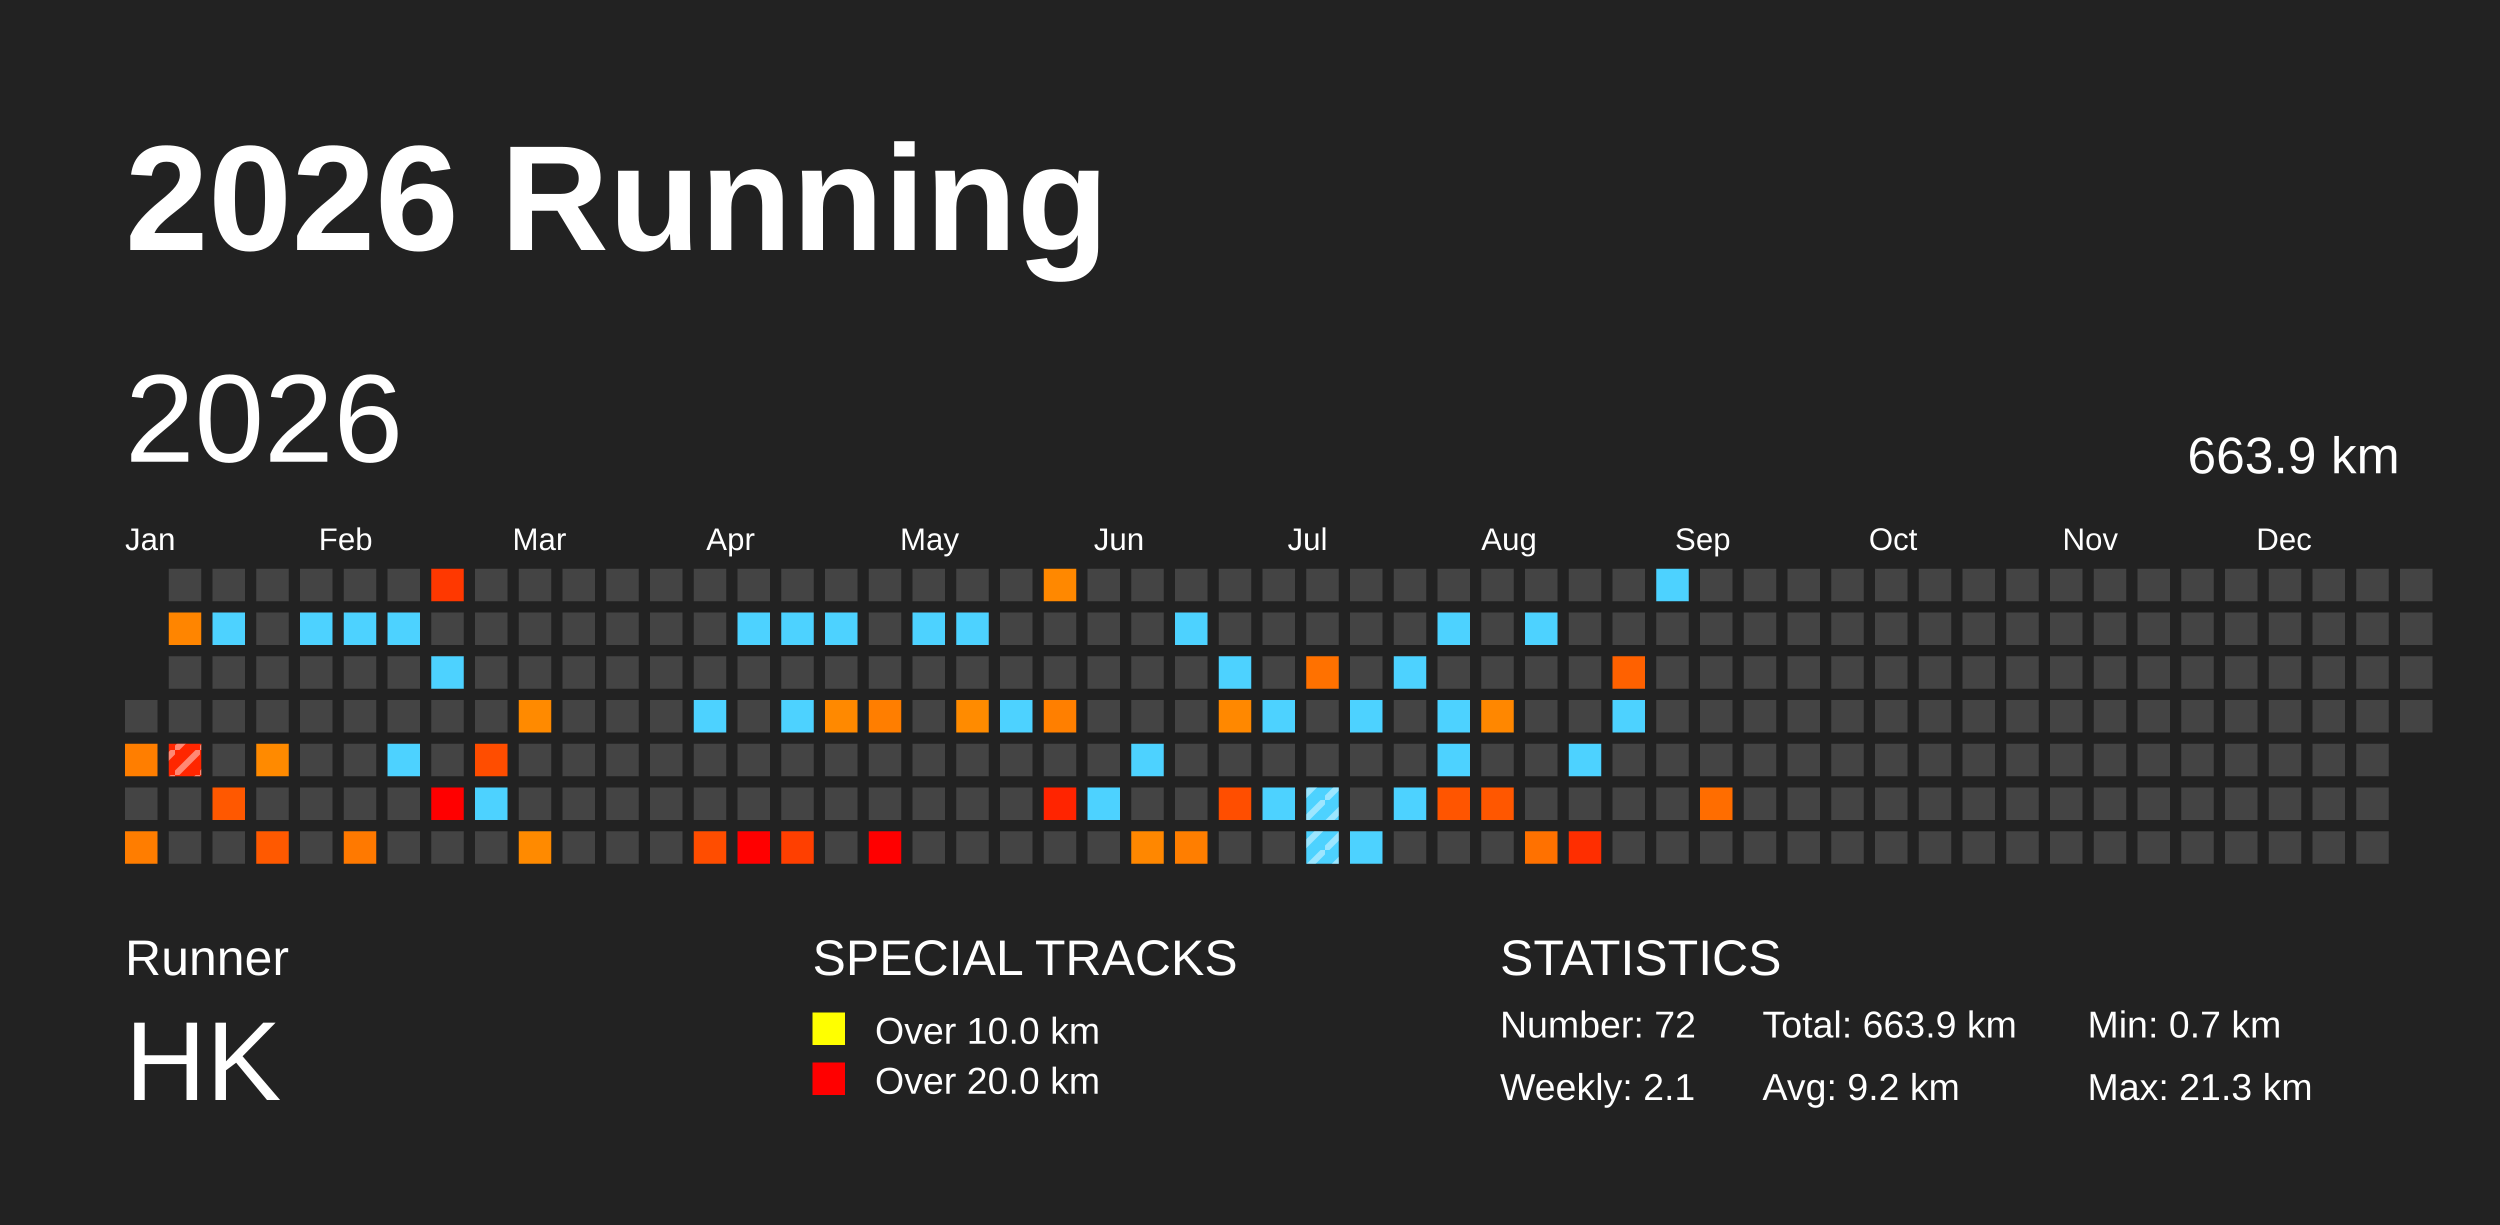
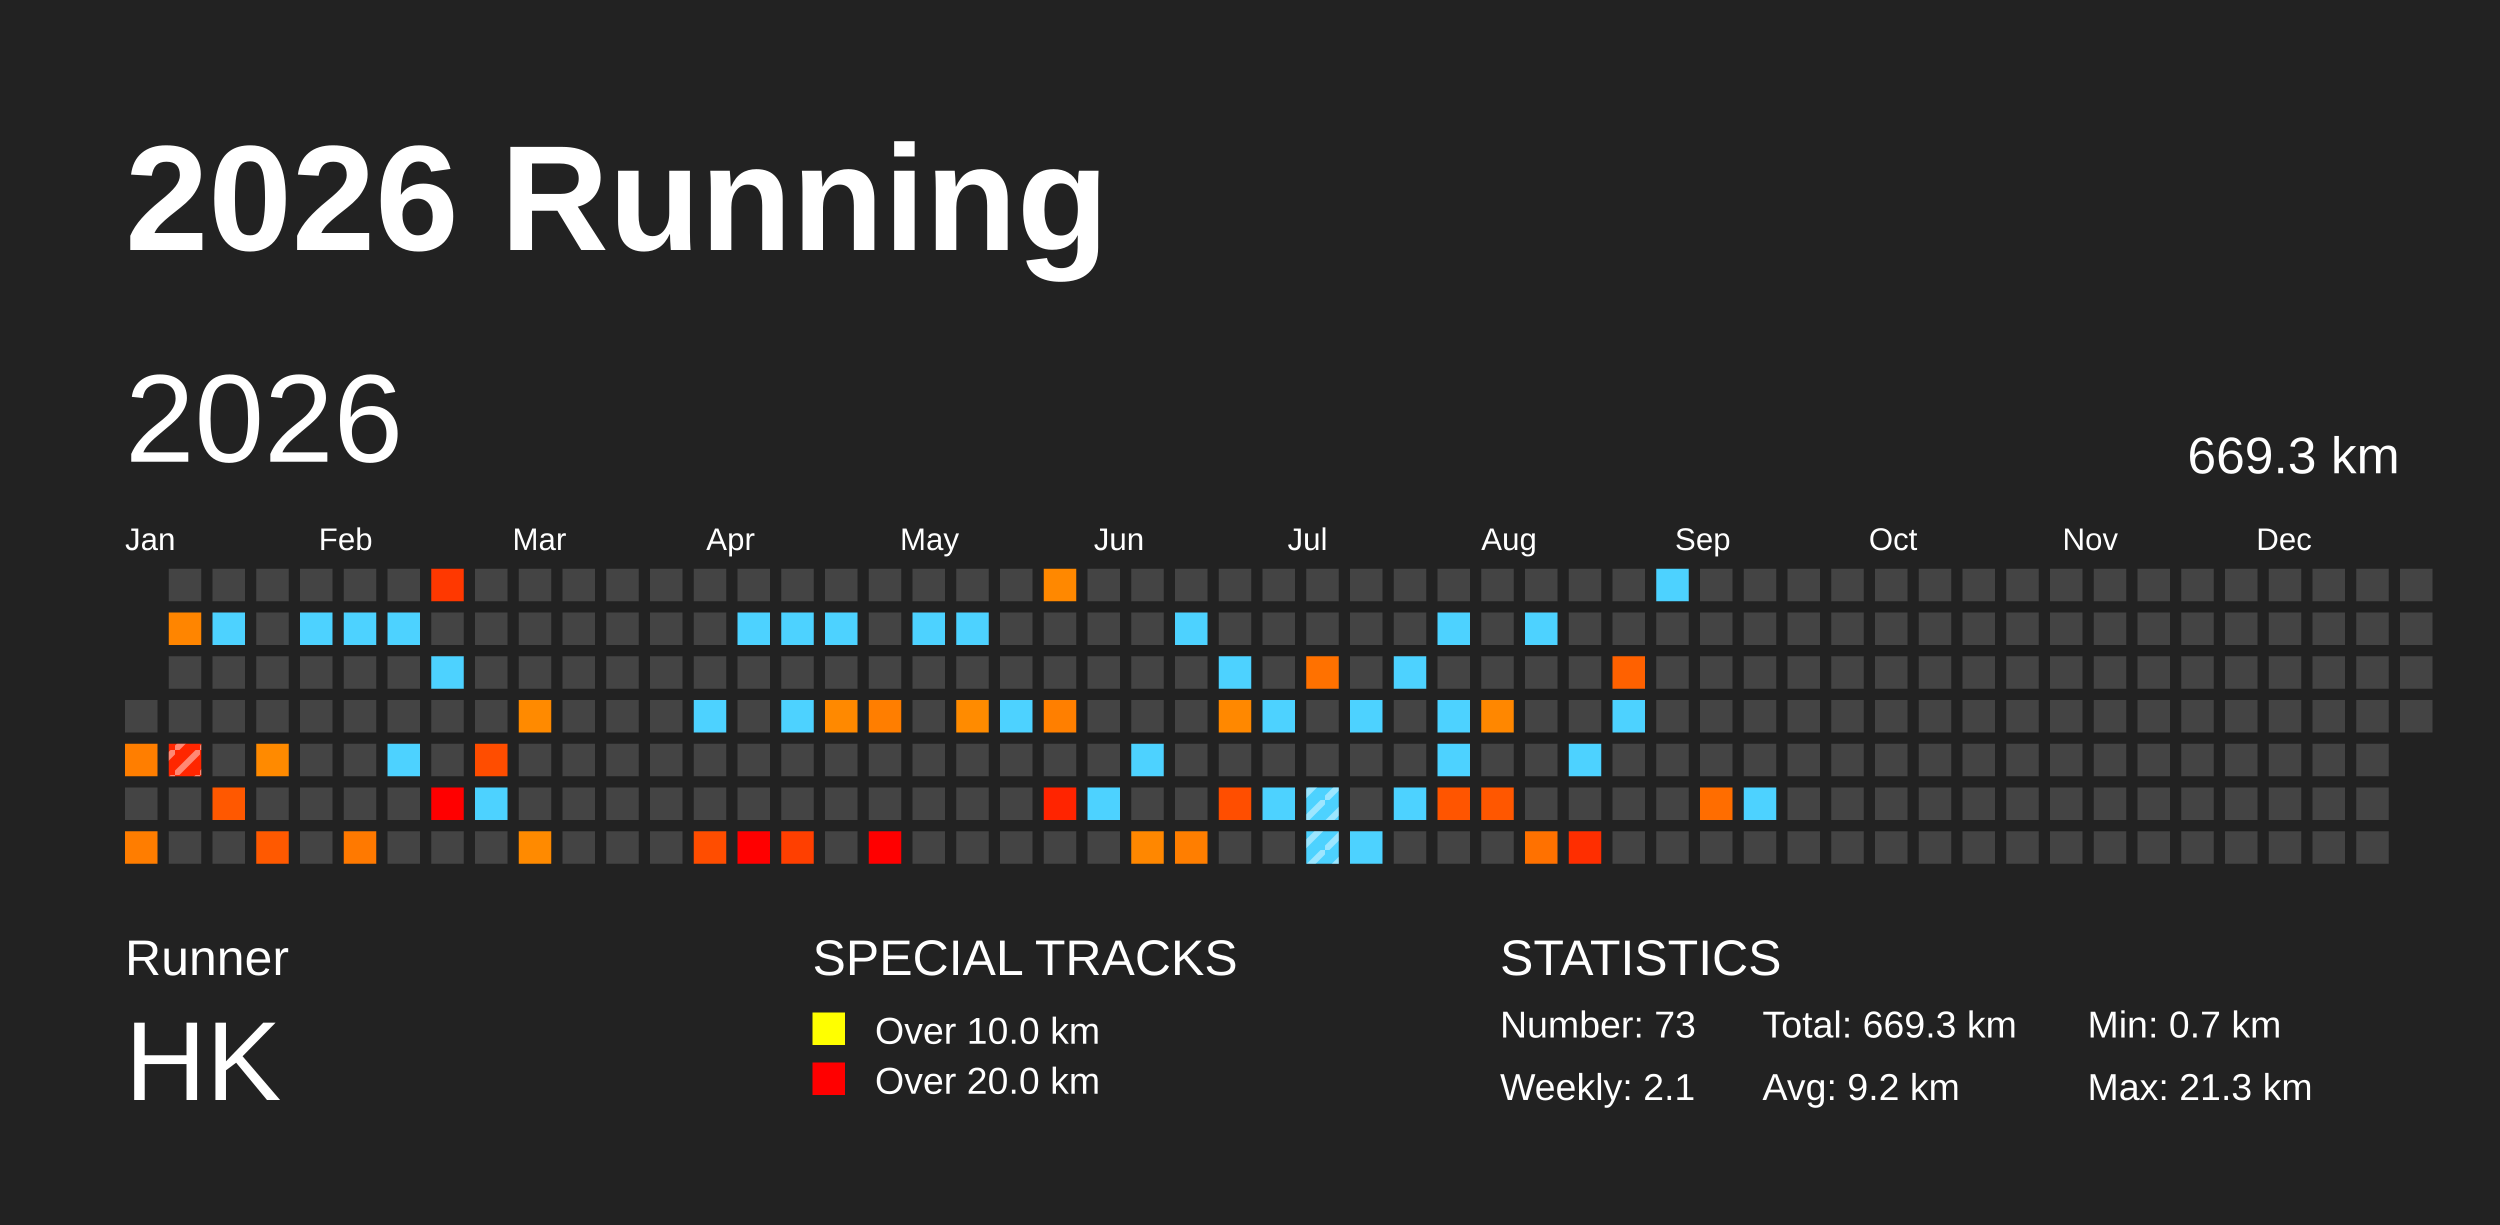
<svg xmlns="http://www.w3.org/2000/svg" baseProfile="full" height="98mm" version="1.1" viewBox="0,0,200,98" width="200mm">
  <defs>
    <pattern height="2" id="indoor-stripe" patternUnits="userSpaceOnUse" width="2">
      <line stroke="white" stroke-opacity="0.45" stroke-width="0.5" x1="0" x2="2" y1="2" y2="0" />
    </pattern>
  </defs>
  <rect fill="#222222" height="98" width="200" x="0" y="0" />
  <text fill="#FFFFFF" style="font-size:12px; font-family:Arial; font-weight:bold;" x="10" y="20">2026 Running</text>
  <text fill="#FFFFFF" style="font-size:4px; font-family:Arial" x="10" y="78">Runner</text>
  <text fill="#FFFFFF" style="font-size:9px; font-family:Arial" x="10" y="88">HK</text>
  <text fill="#FFFFFF" style="font-size:4px; font-family:Arial" x="65" y="78">SPECIAL TRACKS</text>
  <rect fill="yellow" height="2.6" width="2.6" x="65" y="81" />
  <text fill="#FFFFFF" style="font-size:3px; font-family:Arial" x="70" y="83.5">Over 10.0 km</text>
  <rect fill="red" height="2.6" width="2.6" x="65" y="85" />
  <text fill="#FFFFFF" style="font-size:3px; font-family:Arial" x="70" y="87.5">Over 20.0 km</text>
  <text fill="#FFFFFF" style="font-size:4px; font-family:Arial" x="120" y="78">STATISTICS</text>
-   <text fill="#FFFFFF" style="font-size:3px; font-family:Arial" x="120" y="83">Number: 72</text>
+   <text fill="#FFFFFF" style="font-size:3px; font-family:Arial" x="120" y="83">Number: 73</text>
  <text fill="#FFFFFF" style="font-size:3px; font-family:Arial" x="120" y="88">Weekly: 2.1</text>
-   <text fill="#FFFFFF" style="font-size:3px; font-family:Arial" x="141" y="83">Total: 663.9 km</text>
+   <text fill="#FFFFFF" style="font-size:3px; font-family:Arial" x="141" y="83">Total: 669.3 km</text>
  <text fill="#FFFFFF" style="font-size:3px; font-family:Arial" x="141" y="88">Avg: 9.2 km</text>
  <text fill="#FFFFFF" style="font-size:3px; font-family:Arial" x="167" y="83">Min: 0.7 km</text>
  <text fill="#FFFFFF" style="font-size:3px; font-family:Arial" x="167" y="88">Max: 21.3 km</text>
  <text dominant-baseline="hanging" fill="#FFFFFF" style="font-size:10.0px; font-family:Arial;" x="10" y="30">2026</text>
-   <text dominant-baseline="hanging" fill="#FFFFFF" style="font-size:4.125px; font-family:Arial;" x="175" y="35">663.9 km</text>
+   <text dominant-baseline="hanging" fill="#FFFFFF" style="font-size:4.125px; font-family:Arial;" x="175" y="35">669.3 km</text>
  <text fill="#FFFFFF" style="font-size:2.5px; font-family:Arial" x="10.0" y="44">Jan</text>
  <text fill="#FFFFFF" style="font-size:2.5px; font-family:Arial" x="25.5" y="44">Feb</text>
  <text fill="#FFFFFF" style="font-size:2.5px; font-family:Arial" x="41.0" y="44">Mar</text>
  <text fill="#FFFFFF" style="font-size:2.5px; font-family:Arial" x="56.5" y="44">Apr</text>
  <text fill="#FFFFFF" style="font-size:2.5px; font-family:Arial" x="72.0" y="44">May</text>
  <text fill="#FFFFFF" style="font-size:2.5px; font-family:Arial" x="87.5" y="44">Jun</text>
  <text fill="#FFFFFF" style="font-size:2.5px; font-family:Arial" x="103.0" y="44">Jul</text>
  <text fill="#FFFFFF" style="font-size:2.5px; font-family:Arial" x="118.5" y="44">Aug</text>
  <text fill="#FFFFFF" style="font-size:2.5px; font-family:Arial" x="134.0" y="44">Sep</text>
  <text fill="#FFFFFF" style="font-size:2.5px; font-family:Arial" x="149.5" y="44">Oct</text>
  <text fill="#FFFFFF" style="font-size:2.5px; font-family:Arial" x="165.0" y="44">Nov</text>
  <text fill="#FFFFFF" style="font-size:2.5px; font-family:Arial" x="180.5" y="44">Dec</text>
  <rect fill="#444444" height="2.6" width="2.6" x="10.0" y="56.0" />
  <rect fill="#ff7e00" height="2.6" width="2.6" x="10.0" y="59.5" />
  <rect fill="#444444" height="2.6" width="2.6" x="10.0" y="63.0" />
  <rect fill="#ff7d00" height="2.6" width="2.6" x="10.0" y="66.5" />
  <rect fill="#444444" height="2.6" width="2.6" x="13.5" y="45.5" />
  <rect fill="#ff8500" height="2.6" width="2.6" x="13.5" y="49.0" />
  <rect fill="#444444" height="2.6" width="2.6" x="13.5" y="52.5" />
  <rect fill="#444444" height="2.6" width="2.6" x="13.5" y="56.0" />
  <rect fill="#ff2600" height="2.6" width="2.6" x="13.5" y="59.5" />
  <rect fill="url(#indoor-stripe)" height="2.6" style="pointer-events: none;" width="2.6" x="13.5" y="59.5" />
  <rect fill="#444444" height="2.6" width="2.6" x="13.5" y="63.0" />
  <rect fill="#444444" height="2.6" width="2.6" x="13.5" y="66.5" />
  <rect fill="#444444" height="2.6" width="2.6" x="17.0" y="45.5" />
  <rect fill="#4dd2ff" height="2.6" width="2.6" x="17.0" y="49.0" />
  <rect fill="#444444" height="2.6" width="2.6" x="17.0" y="52.5" />
  <rect fill="#444444" height="2.6" width="2.6" x="17.0" y="56.0" />
  <rect fill="#444444" height="2.6" width="2.6" x="17.0" y="59.5" />
  <rect fill="#ff5800" height="2.6" width="2.6" x="17.0" y="63.0" />
  <rect fill="#444444" height="2.6" width="2.6" x="17.0" y="66.5" />
  <rect fill="#444444" height="2.6" width="2.6" x="20.5" y="45.5" />
  <rect fill="#444444" height="2.6" width="2.6" x="20.5" y="49.0" />
  <rect fill="#444444" height="2.6" width="2.6" x="20.5" y="52.5" />
  <rect fill="#444444" height="2.6" width="2.6" x="20.5" y="56.0" />
  <rect fill="#ff8a00" height="2.6" width="2.6" x="20.5" y="59.5" />
  <rect fill="#444444" height="2.6" width="2.6" x="20.5" y="63.0" />
  <rect fill="#ff5900" height="2.6" width="2.6" x="20.5" y="66.5" />
  <rect fill="#444444" height="2.6" width="2.6" x="24.0" y="45.5" />
  <rect fill="#4dd2ff" height="2.6" width="2.6" x="24.0" y="49.0" />
  <rect fill="#444444" height="2.6" width="2.6" x="24.0" y="52.5" />
  <rect fill="#444444" height="2.6" width="2.6" x="24.0" y="56.0" />
  <rect fill="#444444" height="2.6" width="2.6" x="24.0" y="59.5" />
  <rect fill="#444444" height="2.6" width="2.6" x="24.0" y="63.0" />
  <rect fill="#444444" height="2.6" width="2.6" x="24.0" y="66.5" />
  <rect fill="#444444" height="2.6" width="2.6" x="27.5" y="45.5" />
  <rect fill="#4dd2ff" height="2.6" width="2.6" x="27.5" y="49.0" />
  <rect fill="#444444" height="2.6" width="2.6" x="27.5" y="52.5" />
  <rect fill="#444444" height="2.6" width="2.6" x="27.5" y="56.0" />
  <rect fill="#444444" height="2.6" width="2.6" x="27.5" y="59.5" />
  <rect fill="#444444" height="2.6" width="2.6" x="27.5" y="63.0" />
  <rect fill="#ff7900" height="2.6" width="2.6" x="27.5" y="66.5" />
  <rect fill="#444444" height="2.6" width="2.6" x="31.0" y="45.5" />
  <rect fill="#4dd2ff" height="2.6" width="2.6" x="31.0" y="49.0" />
  <rect fill="#444444" height="2.6" width="2.6" x="31.0" y="52.5" />
  <rect fill="#444444" height="2.6" width="2.6" x="31.0" y="56.0" />
  <rect fill="#4dd2ff" height="2.6" width="2.6" x="31.0" y="59.5" />
  <rect fill="#444444" height="2.6" width="2.6" x="31.0" y="63.0" />
  <rect fill="#444444" height="2.6" width="2.6" x="31.0" y="66.5" />
  <rect fill="#ff3800" height="2.6" width="2.6" x="34.5" y="45.5" />
  <rect fill="#444444" height="2.6" width="2.6" x="34.5" y="49.0" />
  <rect fill="#4dd2ff" height="2.6" width="2.6" x="34.5" y="52.5" />
  <rect fill="#444444" height="2.6" width="2.6" x="34.5" y="56.0" />
  <rect fill="#444444" height="2.6" width="2.6" x="34.5" y="59.5" />
  <rect fill="red" height="2.6" width="2.6" x="34.5" y="63.0" />
  <rect fill="#444444" height="2.6" width="2.6" x="34.5" y="66.5" />
  <rect fill="#444444" height="2.6" width="2.6" x="38.0" y="45.5" />
  <rect fill="#444444" height="2.6" width="2.6" x="38.0" y="49.0" />
  <rect fill="#444444" height="2.6" width="2.6" x="38.0" y="52.5" />
  <rect fill="#444444" height="2.6" width="2.6" x="38.0" y="56.0" />
  <rect fill="#ff4d00" height="2.6" width="2.6" x="38.0" y="59.5" />
  <rect fill="#4dd2ff" height="2.6" width="2.6" x="38.0" y="63.0" />
  <rect fill="#444444" height="2.6" width="2.6" x="38.0" y="66.5" />
  <rect fill="#444444" height="2.6" width="2.6" x="41.5" y="45.5" />
  <rect fill="#444444" height="2.6" width="2.6" x="41.5" y="49.0" />
  <rect fill="#444444" height="2.6" width="2.6" x="41.5" y="52.5" />
  <rect fill="#ff8a00" height="2.6" width="2.6" x="41.5" y="56.0" />
  <rect fill="#444444" height="2.6" width="2.6" x="41.5" y="59.5" />
  <rect fill="#444444" height="2.6" width="2.6" x="41.5" y="63.0" />
  <rect fill="#ff8a00" height="2.6" width="2.6" x="41.5" y="66.5" />
  <rect fill="#444444" height="2.6" width="2.6" x="45.0" y="45.5" />
  <rect fill="#444444" height="2.6" width="2.6" x="45.0" y="49.0" />
  <rect fill="#444444" height="2.6" width="2.6" x="45.0" y="52.5" />
  <rect fill="#444444" height="2.6" width="2.6" x="45.0" y="56.0" />
  <rect fill="#444444" height="2.6" width="2.6" x="45.0" y="59.5" />
  <rect fill="#444444" height="2.6" width="2.6" x="45.0" y="63.0" />
  <rect fill="#444444" height="2.6" width="2.6" x="45.0" y="66.5" />
  <rect fill="#444444" height="2.6" width="2.6" x="48.5" y="45.5" />
  <rect fill="#444444" height="2.6" width="2.6" x="48.5" y="49.0" />
  <rect fill="#444444" height="2.6" width="2.6" x="48.5" y="52.5" />
  <rect fill="#444444" height="2.6" width="2.6" x="48.5" y="56.0" />
  <rect fill="#444444" height="2.6" width="2.6" x="48.5" y="59.5" />
  <rect fill="#444444" height="2.6" width="2.6" x="48.5" y="63.0" />
  <rect fill="#444444" height="2.6" width="2.6" x="48.5" y="66.5" />
  <rect fill="#444444" height="2.6" width="2.6" x="52.0" y="45.5" />
  <rect fill="#444444" height="2.6" width="2.6" x="52.0" y="49.0" />
  <rect fill="#444444" height="2.6" width="2.6" x="52.0" y="52.5" />
  <rect fill="#444444" height="2.6" width="2.6" x="52.0" y="56.0" />
  <rect fill="#444444" height="2.6" width="2.6" x="52.0" y="59.5" />
  <rect fill="#444444" height="2.6" width="2.6" x="52.0" y="63.0" />
  <rect fill="#444444" height="2.6" width="2.6" x="52.0" y="66.5" />
  <rect fill="#444444" height="2.6" width="2.6" x="55.5" y="45.5" />
  <rect fill="#444444" height="2.6" width="2.6" x="55.5" y="49.0" />
  <rect fill="#444444" height="2.6" width="2.6" x="55.5" y="52.5" />
  <rect fill="#4dd2ff" height="2.6" width="2.6" x="55.5" y="56.0" />
  <rect fill="#444444" height="2.6" width="2.6" x="55.5" y="59.5" />
  <rect fill="#444444" height="2.6" width="2.6" x="55.5" y="63.0" />
  <rect fill="#ff4d00" height="2.6" width="2.6" x="55.5" y="66.5" />
  <rect fill="#444444" height="2.6" width="2.6" x="59.0" y="45.5" />
  <rect fill="#4dd2ff" height="2.6" width="2.6" x="59.0" y="49.0" />
  <rect fill="#444444" height="2.6" width="2.6" x="59.0" y="52.5" />
  <rect fill="#444444" height="2.6" width="2.6" x="59.0" y="56.0" />
  <rect fill="#444444" height="2.6" width="2.6" x="59.0" y="59.5" />
  <rect fill="#444444" height="2.6" width="2.6" x="59.0" y="63.0" />
  <rect fill="red" height="2.6" width="2.6" x="59.0" y="66.5" />
  <rect fill="#444444" height="2.6" width="2.6" x="62.5" y="45.5" />
  <rect fill="#4dd2ff" height="2.6" width="2.6" x="62.5" y="49.0" />
  <rect fill="#444444" height="2.6" width="2.6" x="62.5" y="52.5" />
  <rect fill="#4dd2ff" height="2.6" width="2.6" x="62.5" y="56.0" />
  <rect fill="#444444" height="2.6" width="2.6" x="62.5" y="59.5" />
  <rect fill="#444444" height="2.6" width="2.6" x="62.5" y="63.0" />
  <rect fill="#ff3f00" height="2.6" width="2.6" x="62.5" y="66.5" />
  <rect fill="#444444" height="2.6" width="2.6" x="66.0" y="45.5" />
  <rect fill="#4dd2ff" height="2.6" width="2.6" x="66.0" y="49.0" />
  <rect fill="#444444" height="2.6" width="2.6" x="66.0" y="52.5" />
  <rect fill="#ff8900" height="2.6" width="2.6" x="66.0" y="56.0" />
  <rect fill="#444444" height="2.6" width="2.6" x="66.0" y="59.5" />
  <rect fill="#444444" height="2.6" width="2.6" x="66.0" y="63.0" />
  <rect fill="#444444" height="2.6" width="2.6" x="66.0" y="66.5" />
  <rect fill="#444444" height="2.6" width="2.6" x="69.5" y="45.5" />
  <rect fill="#444444" height="2.6" width="2.6" x="69.5" y="49.0" />
  <rect fill="#444444" height="2.6" width="2.6" x="69.5" y="52.5" />
  <rect fill="#ff7e00" height="2.6" width="2.6" x="69.5" y="56.0" />
  <rect fill="#444444" height="2.6" width="2.6" x="69.5" y="59.5" />
  <rect fill="#444444" height="2.6" width="2.6" x="69.5" y="63.0" />
  <rect fill="red" height="2.6" width="2.6" x="69.5" y="66.5" />
  <rect fill="#444444" height="2.6" width="2.6" x="73.0" y="45.5" />
  <rect fill="#4dd2ff" height="2.6" width="2.6" x="73.0" y="49.0" />
  <rect fill="#444444" height="2.6" width="2.6" x="73.0" y="52.5" />
  <rect fill="#444444" height="2.6" width="2.6" x="73.0" y="56.0" />
  <rect fill="#444444" height="2.6" width="2.6" x="73.0" y="59.5" />
  <rect fill="#444444" height="2.6" width="2.6" x="73.0" y="63.0" />
  <rect fill="#444444" height="2.6" width="2.6" x="73.0" y="66.5" />
  <rect fill="#444444" height="2.6" width="2.6" x="76.5" y="45.5" />
  <rect fill="#4dd2ff" height="2.6" width="2.6" x="76.5" y="49.0" />
  <rect fill="#444444" height="2.6" width="2.6" x="76.5" y="52.5" />
  <rect fill="#ff8b00" height="2.6" width="2.6" x="76.5" y="56.0" />
  <rect fill="#444444" height="2.6" width="2.6" x="76.5" y="59.5" />
  <rect fill="#444444" height="2.6" width="2.6" x="76.5" y="63.0" />
  <rect fill="#444444" height="2.6" width="2.6" x="76.5" y="66.5" />
  <rect fill="#444444" height="2.6" width="2.6" x="80.0" y="45.5" />
  <rect fill="#444444" height="2.6" width="2.6" x="80.0" y="49.0" />
  <rect fill="#444444" height="2.6" width="2.6" x="80.0" y="52.5" />
  <rect fill="#4dd2ff" height="2.6" width="2.6" x="80.0" y="56.0" />
  <rect fill="#444444" height="2.6" width="2.6" x="80.0" y="59.5" />
  <rect fill="#444444" height="2.6" width="2.6" x="80.0" y="63.0" />
  <rect fill="#444444" height="2.6" width="2.6" x="80.0" y="66.5" />
  <rect fill="#ff8800" height="2.6" width="2.6" x="83.5" y="45.5" />
  <rect fill="#444444" height="2.6" width="2.6" x="83.5" y="49.0" />
  <rect fill="#444444" height="2.6" width="2.6" x="83.5" y="52.5" />
  <rect fill="#ff7f00" height="2.6" width="2.6" x="83.5" y="56.0" />
  <rect fill="#444444" height="2.6" width="2.6" x="83.5" y="59.5" />
  <rect fill="#ff2400" height="2.6" width="2.6" x="83.5" y="63.0" />
  <rect fill="#444444" height="2.6" width="2.6" x="83.5" y="66.5" />
  <rect fill="#444444" height="2.6" width="2.6" x="87.0" y="45.5" />
  <rect fill="#444444" height="2.6" width="2.6" x="87.0" y="49.0" />
  <rect fill="#444444" height="2.6" width="2.6" x="87.0" y="52.5" />
  <rect fill="#444444" height="2.6" width="2.6" x="87.0" y="56.0" />
  <rect fill="#444444" height="2.6" width="2.6" x="87.0" y="59.5" />
  <rect fill="#4dd2ff" height="2.6" width="2.6" x="87.0" y="63.0" />
  <rect fill="#444444" height="2.6" width="2.6" x="87.0" y="66.5" />
  <rect fill="#444444" height="2.6" width="2.6" x="90.5" y="45.5" />
  <rect fill="#444444" height="2.6" width="2.6" x="90.5" y="49.0" />
  <rect fill="#444444" height="2.6" width="2.6" x="90.5" y="52.5" />
  <rect fill="#444444" height="2.6" width="2.6" x="90.5" y="56.0" />
  <rect fill="#4dd2ff" height="2.6" width="2.6" x="90.5" y="59.5" />
  <rect fill="#444444" height="2.6" width="2.6" x="90.5" y="63.0" />
  <rect fill="#ff8700" height="2.6" width="2.6" x="90.5" y="66.5" />
  <rect fill="#444444" height="2.6" width="2.6" x="94.0" y="45.5" />
  <rect fill="#4dd2ff" height="2.6" width="2.6" x="94.0" y="49.0" />
  <rect fill="#444444" height="2.6" width="2.6" x="94.0" y="52.5" />
  <rect fill="#444444" height="2.6" width="2.6" x="94.0" y="56.0" />
  <rect fill="#444444" height="2.6" width="2.6" x="94.0" y="59.5" />
  <rect fill="#444444" height="2.6" width="2.6" x="94.0" y="63.0" />
  <rect fill="#ff7e00" height="2.6" width="2.6" x="94.0" y="66.5" />
  <rect fill="#444444" height="2.6" width="2.6" x="97.5" y="45.5" />
  <rect fill="#444444" height="2.6" width="2.6" x="97.5" y="49.0" />
  <rect fill="#4dd2ff" height="2.6" width="2.6" x="97.5" y="52.5" />
  <rect fill="#ff8800" height="2.6" width="2.6" x="97.5" y="56.0" />
  <rect fill="#444444" height="2.6" width="2.6" x="97.5" y="59.5" />
  <rect fill="#ff4e00" height="2.6" width="2.6" x="97.5" y="63.0" />
  <rect fill="#444444" height="2.6" width="2.6" x="97.5" y="66.5" />
  <rect fill="#444444" height="2.6" width="2.6" x="101.0" y="45.5" />
  <rect fill="#444444" height="2.6" width="2.6" x="101.0" y="49.0" />
  <rect fill="#444444" height="2.6" width="2.6" x="101.0" y="52.5" />
  <rect fill="#4dd2ff" height="2.6" width="2.6" x="101.0" y="56.0" />
  <rect fill="#444444" height="2.6" width="2.6" x="101.0" y="59.5" />
  <rect fill="#4dd2ff" height="2.6" width="2.6" x="101.0" y="63.0" />
  <rect fill="#444444" height="2.6" width="2.6" x="101.0" y="66.5" />
  <rect fill="#444444" height="2.6" width="2.6" x="104.5" y="45.5" />
  <rect fill="#444444" height="2.6" width="2.6" x="104.5" y="49.0" />
  <rect fill="#ff7100" height="2.6" width="2.6" x="104.5" y="52.5" />
  <rect fill="#444444" height="2.6" width="2.6" x="104.5" y="56.0" />
  <rect fill="#444444" height="2.6" width="2.6" x="104.5" y="59.5" />
  <rect fill="#4dd2ff" height="2.6" width="2.6" x="104.5" y="63.0" />
  <rect fill="url(#indoor-stripe)" height="2.6" style="pointer-events: none;" width="2.6" x="104.5" y="63.0" />
  <rect fill="#4dd2ff" height="2.6" width="2.6" x="104.5" y="66.5" />
  <rect fill="url(#indoor-stripe)" height="2.6" style="pointer-events: none;" width="2.6" x="104.5" y="66.5" />
  <rect fill="#444444" height="2.6" width="2.6" x="108.0" y="45.5" />
  <rect fill="#444444" height="2.6" width="2.6" x="108.0" y="49.0" />
  <rect fill="#444444" height="2.6" width="2.6" x="108.0" y="52.5" />
  <rect fill="#4dd2ff" height="2.6" width="2.6" x="108.0" y="56.0" />
  <rect fill="#444444" height="2.6" width="2.6" x="108.0" y="59.5" />
  <rect fill="#444444" height="2.6" width="2.6" x="108.0" y="63.0" />
  <rect fill="#4dd2ff" height="2.6" width="2.6" x="108.0" y="66.5" />
  <rect fill="#444444" height="2.6" width="2.6" x="111.5" y="45.5" />
  <rect fill="#444444" height="2.6" width="2.6" x="111.5" y="49.0" />
  <rect fill="#4dd2ff" height="2.6" width="2.6" x="111.5" y="52.5" />
  <rect fill="#444444" height="2.6" width="2.6" x="111.5" y="56.0" />
  <rect fill="#444444" height="2.6" width="2.6" x="111.5" y="59.5" />
  <rect fill="#4dd2ff" height="2.6" width="2.6" x="111.5" y="63.0" />
  <rect fill="#444444" height="2.6" width="2.6" x="111.5" y="66.5" />
  <rect fill="#444444" height="2.6" width="2.6" x="115.0" y="45.5" />
  <rect fill="#4dd2ff" height="2.6" width="2.6" x="115.0" y="49.0" />
  <rect fill="#444444" height="2.6" width="2.6" x="115.0" y="52.5" />
  <rect fill="#4dd2ff" height="2.6" width="2.6" x="115.0" y="56.0" />
  <rect fill="#4dd2ff" height="2.6" width="2.6" x="115.0" y="59.5" />
  <rect fill="#ff5500" height="2.6" width="2.6" x="115.0" y="63.0" />
  <rect fill="#444444" height="2.6" width="2.6" x="115.0" y="66.5" />
  <rect fill="#444444" height="2.6" width="2.6" x="118.5" y="45.5" />
  <rect fill="#444444" height="2.6" width="2.6" x="118.5" y="49.0" />
  <rect fill="#444444" height="2.6" width="2.6" x="118.5" y="52.5" />
  <rect fill="#ff8700" height="2.6" width="2.6" x="118.5" y="56.0" />
  <rect fill="#444444" height="2.6" width="2.6" x="118.5" y="59.5" />
  <rect fill="#ff5700" height="2.6" width="2.6" x="118.5" y="63.0" />
  <rect fill="#444444" height="2.6" width="2.6" x="118.5" y="66.5" />
  <rect fill="#444444" height="2.6" width="2.6" x="122.0" y="45.5" />
  <rect fill="#4dd2ff" height="2.6" width="2.6" x="122.0" y="49.0" />
  <rect fill="#444444" height="2.6" width="2.6" x="122.0" y="52.5" />
  <rect fill="#444444" height="2.6" width="2.6" x="122.0" y="56.0" />
  <rect fill="#444444" height="2.6" width="2.6" x="122.0" y="59.5" />
  <rect fill="#444444" height="2.6" width="2.6" x="122.0" y="63.0" />
  <rect fill="#ff7100" height="2.6" width="2.6" x="122.0" y="66.5" />
  <rect fill="#444444" height="2.6" width="2.6" x="125.5" y="45.5" />
  <rect fill="#444444" height="2.6" width="2.6" x="125.5" y="49.0" />
  <rect fill="#444444" height="2.6" width="2.6" x="125.5" y="52.5" />
  <rect fill="#444444" height="2.6" width="2.6" x="125.5" y="56.0" />
  <rect fill="#4dd2ff" height="2.6" width="2.6" x="125.5" y="59.5" />
  <rect fill="#444444" height="2.6" width="2.6" x="125.5" y="63.0" />
  <rect fill="#ff2e00" height="2.6" width="2.6" x="125.5" y="66.5" />
  <rect fill="#444444" height="2.6" width="2.6" x="129.0" y="45.5" />
  <rect fill="#444444" height="2.6" width="2.6" x="129.0" y="49.0" />
  <rect fill="#ff6100" height="2.6" width="2.6" x="129.0" y="52.5" />
  <rect fill="#4dd2ff" height="2.6" width="2.6" x="129.0" y="56.0" />
  <rect fill="#444444" height="2.6" width="2.6" x="129.0" y="59.5" />
  <rect fill="#444444" height="2.6" width="2.6" x="129.0" y="63.0" />
  <rect fill="#444444" height="2.6" width="2.6" x="129.0" y="66.5" />
  <rect fill="#4dd2ff" height="2.6" width="2.6" x="132.5" y="45.5" />
  <rect fill="#444444" height="2.6" width="2.6" x="132.5" y="49.0" />
  <rect fill="#444444" height="2.6" width="2.6" x="132.5" y="52.5" />
  <rect fill="#444444" height="2.6" width="2.6" x="132.5" y="56.0" />
  <rect fill="#444444" height="2.6" width="2.6" x="132.5" y="59.5" />
  <rect fill="#444444" height="2.6" width="2.6" x="132.5" y="63.0" />
  <rect fill="#444444" height="2.6" width="2.6" x="132.5" y="66.5" />
  <rect fill="#444444" height="2.6" width="2.6" x="136.0" y="45.5" />
  <rect fill="#444444" height="2.6" width="2.6" x="136.0" y="49.0" />
  <rect fill="#444444" height="2.6" width="2.6" x="136.0" y="52.5" />
  <rect fill="#444444" height="2.6" width="2.6" x="136.0" y="56.0" />
  <rect fill="#444444" height="2.6" width="2.6" x="136.0" y="59.5" />
  <rect fill="#ff6d00" height="2.6" width="2.6" x="136.0" y="63.0" />
  <rect fill="#444444" height="2.6" width="2.6" x="136.0" y="66.5" />
  <rect fill="#444444" height="2.6" width="2.6" x="139.5" y="45.5" />
  <rect fill="#444444" height="2.6" width="2.6" x="139.5" y="49.0" />
  <rect fill="#444444" height="2.6" width="2.6" x="139.5" y="52.5" />
  <rect fill="#444444" height="2.6" width="2.6" x="139.5" y="56.0" />
  <rect fill="#444444" height="2.6" width="2.6" x="139.5" y="59.5" />
-   <rect fill="#444444" height="2.6" width="2.6" x="139.5" y="63.0" />
+   <rect fill="#4dd2ff" height="2.6" width="2.6" x="139.5" y="63.0" />
  <rect fill="#444444" height="2.6" width="2.6" x="139.5" y="66.5" />
  <rect fill="#444444" height="2.6" width="2.6" x="143.0" y="45.5" />
  <rect fill="#444444" height="2.6" width="2.6" x="143.0" y="49.0" />
  <rect fill="#444444" height="2.6" width="2.6" x="143.0" y="52.5" />
  <rect fill="#444444" height="2.6" width="2.6" x="143.0" y="56.0" />
  <rect fill="#444444" height="2.6" width="2.6" x="143.0" y="59.5" />
  <rect fill="#444444" height="2.6" width="2.6" x="143.0" y="63.0" />
  <rect fill="#444444" height="2.6" width="2.6" x="143.0" y="66.5" />
  <rect fill="#444444" height="2.6" width="2.6" x="146.5" y="45.5" />
  <rect fill="#444444" height="2.6" width="2.6" x="146.5" y="49.0" />
  <rect fill="#444444" height="2.6" width="2.6" x="146.5" y="52.5" />
  <rect fill="#444444" height="2.6" width="2.6" x="146.5" y="56.0" />
  <rect fill="#444444" height="2.6" width="2.6" x="146.5" y="59.5" />
  <rect fill="#444444" height="2.6" width="2.6" x="146.5" y="63.0" />
  <rect fill="#444444" height="2.6" width="2.6" x="146.5" y="66.5" />
  <rect fill="#444444" height="2.6" width="2.6" x="150.0" y="45.5" />
  <rect fill="#444444" height="2.6" width="2.6" x="150.0" y="49.0" />
  <rect fill="#444444" height="2.6" width="2.6" x="150.0" y="52.5" />
  <rect fill="#444444" height="2.6" width="2.6" x="150.0" y="56.0" />
  <rect fill="#444444" height="2.6" width="2.6" x="150.0" y="59.5" />
  <rect fill="#444444" height="2.6" width="2.6" x="150.0" y="63.0" />
  <rect fill="#444444" height="2.6" width="2.6" x="150.0" y="66.5" />
  <rect fill="#444444" height="2.6" width="2.6" x="153.5" y="45.5" />
  <rect fill="#444444" height="2.6" width="2.6" x="153.5" y="49.0" />
  <rect fill="#444444" height="2.6" width="2.6" x="153.5" y="52.5" />
  <rect fill="#444444" height="2.6" width="2.6" x="153.5" y="56.0" />
  <rect fill="#444444" height="2.6" width="2.6" x="153.5" y="59.5" />
  <rect fill="#444444" height="2.6" width="2.6" x="153.5" y="63.0" />
  <rect fill="#444444" height="2.6" width="2.6" x="153.5" y="66.5" />
  <rect fill="#444444" height="2.6" width="2.6" x="157.0" y="45.5" />
  <rect fill="#444444" height="2.6" width="2.6" x="157.0" y="49.0" />
  <rect fill="#444444" height="2.6" width="2.6" x="157.0" y="52.5" />
  <rect fill="#444444" height="2.6" width="2.6" x="157.0" y="56.0" />
  <rect fill="#444444" height="2.6" width="2.6" x="157.0" y="59.5" />
  <rect fill="#444444" height="2.6" width="2.6" x="157.0" y="63.0" />
  <rect fill="#444444" height="2.6" width="2.6" x="157.0" y="66.5" />
  <rect fill="#444444" height="2.6" width="2.6" x="160.5" y="45.5" />
  <rect fill="#444444" height="2.6" width="2.6" x="160.5" y="49.0" />
  <rect fill="#444444" height="2.6" width="2.6" x="160.5" y="52.5" />
  <rect fill="#444444" height="2.6" width="2.6" x="160.5" y="56.0" />
  <rect fill="#444444" height="2.6" width="2.6" x="160.5" y="59.5" />
  <rect fill="#444444" height="2.6" width="2.6" x="160.5" y="63.0" />
  <rect fill="#444444" height="2.6" width="2.6" x="160.5" y="66.5" />
  <rect fill="#444444" height="2.6" width="2.6" x="164.0" y="45.5" />
  <rect fill="#444444" height="2.6" width="2.6" x="164.0" y="49.0" />
  <rect fill="#444444" height="2.6" width="2.6" x="164.0" y="52.5" />
  <rect fill="#444444" height="2.6" width="2.6" x="164.0" y="56.0" />
  <rect fill="#444444" height="2.6" width="2.6" x="164.0" y="59.5" />
  <rect fill="#444444" height="2.6" width="2.6" x="164.0" y="63.0" />
  <rect fill="#444444" height="2.6" width="2.6" x="164.0" y="66.5" />
  <rect fill="#444444" height="2.6" width="2.6" x="167.5" y="45.5" />
  <rect fill="#444444" height="2.6" width="2.6" x="167.5" y="49.0" />
  <rect fill="#444444" height="2.6" width="2.6" x="167.5" y="52.5" />
  <rect fill="#444444" height="2.6" width="2.6" x="167.5" y="56.0" />
  <rect fill="#444444" height="2.6" width="2.6" x="167.5" y="59.5" />
  <rect fill="#444444" height="2.6" width="2.6" x="167.5" y="63.0" />
  <rect fill="#444444" height="2.6" width="2.6" x="167.5" y="66.5" />
  <rect fill="#444444" height="2.6" width="2.6" x="171.0" y="45.5" />
  <rect fill="#444444" height="2.6" width="2.6" x="171.0" y="49.0" />
  <rect fill="#444444" height="2.6" width="2.6" x="171.0" y="52.5" />
  <rect fill="#444444" height="2.6" width="2.6" x="171.0" y="56.0" />
  <rect fill="#444444" height="2.6" width="2.6" x="171.0" y="59.5" />
  <rect fill="#444444" height="2.6" width="2.6" x="171.0" y="63.0" />
  <rect fill="#444444" height="2.6" width="2.6" x="171.0" y="66.5" />
  <rect fill="#444444" height="2.6" width="2.6" x="174.5" y="45.5" />
  <rect fill="#444444" height="2.6" width="2.6" x="174.5" y="49.0" />
  <rect fill="#444444" height="2.6" width="2.6" x="174.5" y="52.5" />
  <rect fill="#444444" height="2.6" width="2.6" x="174.5" y="56.0" />
  <rect fill="#444444" height="2.6" width="2.6" x="174.5" y="59.5" />
  <rect fill="#444444" height="2.6" width="2.6" x="174.5" y="63.0" />
  <rect fill="#444444" height="2.6" width="2.6" x="174.5" y="66.5" />
  <rect fill="#444444" height="2.6" width="2.6" x="178.0" y="45.5" />
  <rect fill="#444444" height="2.6" width="2.6" x="178.0" y="49.0" />
  <rect fill="#444444" height="2.6" width="2.6" x="178.0" y="52.5" />
  <rect fill="#444444" height="2.6" width="2.6" x="178.0" y="56.0" />
  <rect fill="#444444" height="2.6" width="2.6" x="178.0" y="59.5" />
  <rect fill="#444444" height="2.6" width="2.6" x="178.0" y="63.0" />
  <rect fill="#444444" height="2.6" width="2.6" x="178.0" y="66.5" />
  <rect fill="#444444" height="2.6" width="2.6" x="181.5" y="45.5" />
  <rect fill="#444444" height="2.6" width="2.6" x="181.5" y="49.0" />
  <rect fill="#444444" height="2.6" width="2.6" x="181.5" y="52.5" />
  <rect fill="#444444" height="2.6" width="2.6" x="181.5" y="56.0" />
  <rect fill="#444444" height="2.6" width="2.6" x="181.5" y="59.5" />
  <rect fill="#444444" height="2.6" width="2.6" x="181.5" y="63.0" />
  <rect fill="#444444" height="2.6" width="2.6" x="181.5" y="66.5" />
  <rect fill="#444444" height="2.6" width="2.6" x="185.0" y="45.5" />
  <rect fill="#444444" height="2.6" width="2.6" x="185.0" y="49.0" />
  <rect fill="#444444" height="2.6" width="2.6" x="185.0" y="52.5" />
  <rect fill="#444444" height="2.6" width="2.6" x="185.0" y="56.0" />
  <rect fill="#444444" height="2.6" width="2.6" x="185.0" y="59.5" />
  <rect fill="#444444" height="2.6" width="2.6" x="185.0" y="63.0" />
  <rect fill="#444444" height="2.6" width="2.6" x="185.0" y="66.5" />
  <rect fill="#444444" height="2.6" width="2.6" x="188.5" y="45.5" />
  <rect fill="#444444" height="2.6" width="2.6" x="188.5" y="49.0" />
  <rect fill="#444444" height="2.6" width="2.6" x="188.5" y="52.5" />
  <rect fill="#444444" height="2.6" width="2.6" x="188.5" y="56.0" />
  <rect fill="#444444" height="2.6" width="2.6" x="188.5" y="59.5" />
  <rect fill="#444444" height="2.6" width="2.6" x="188.5" y="63.0" />
  <rect fill="#444444" height="2.6" width="2.6" x="188.5" y="66.5" />
  <rect fill="#444444" height="2.6" width="2.6" x="192.0" y="45.5" />
  <rect fill="#444444" height="2.6" width="2.6" x="192.0" y="49.0" />
  <rect fill="#444444" height="2.6" width="2.6" x="192.0" y="52.5" />
  <rect fill="#444444" height="2.6" width="2.6" x="192.0" y="56.0" />
</svg>
